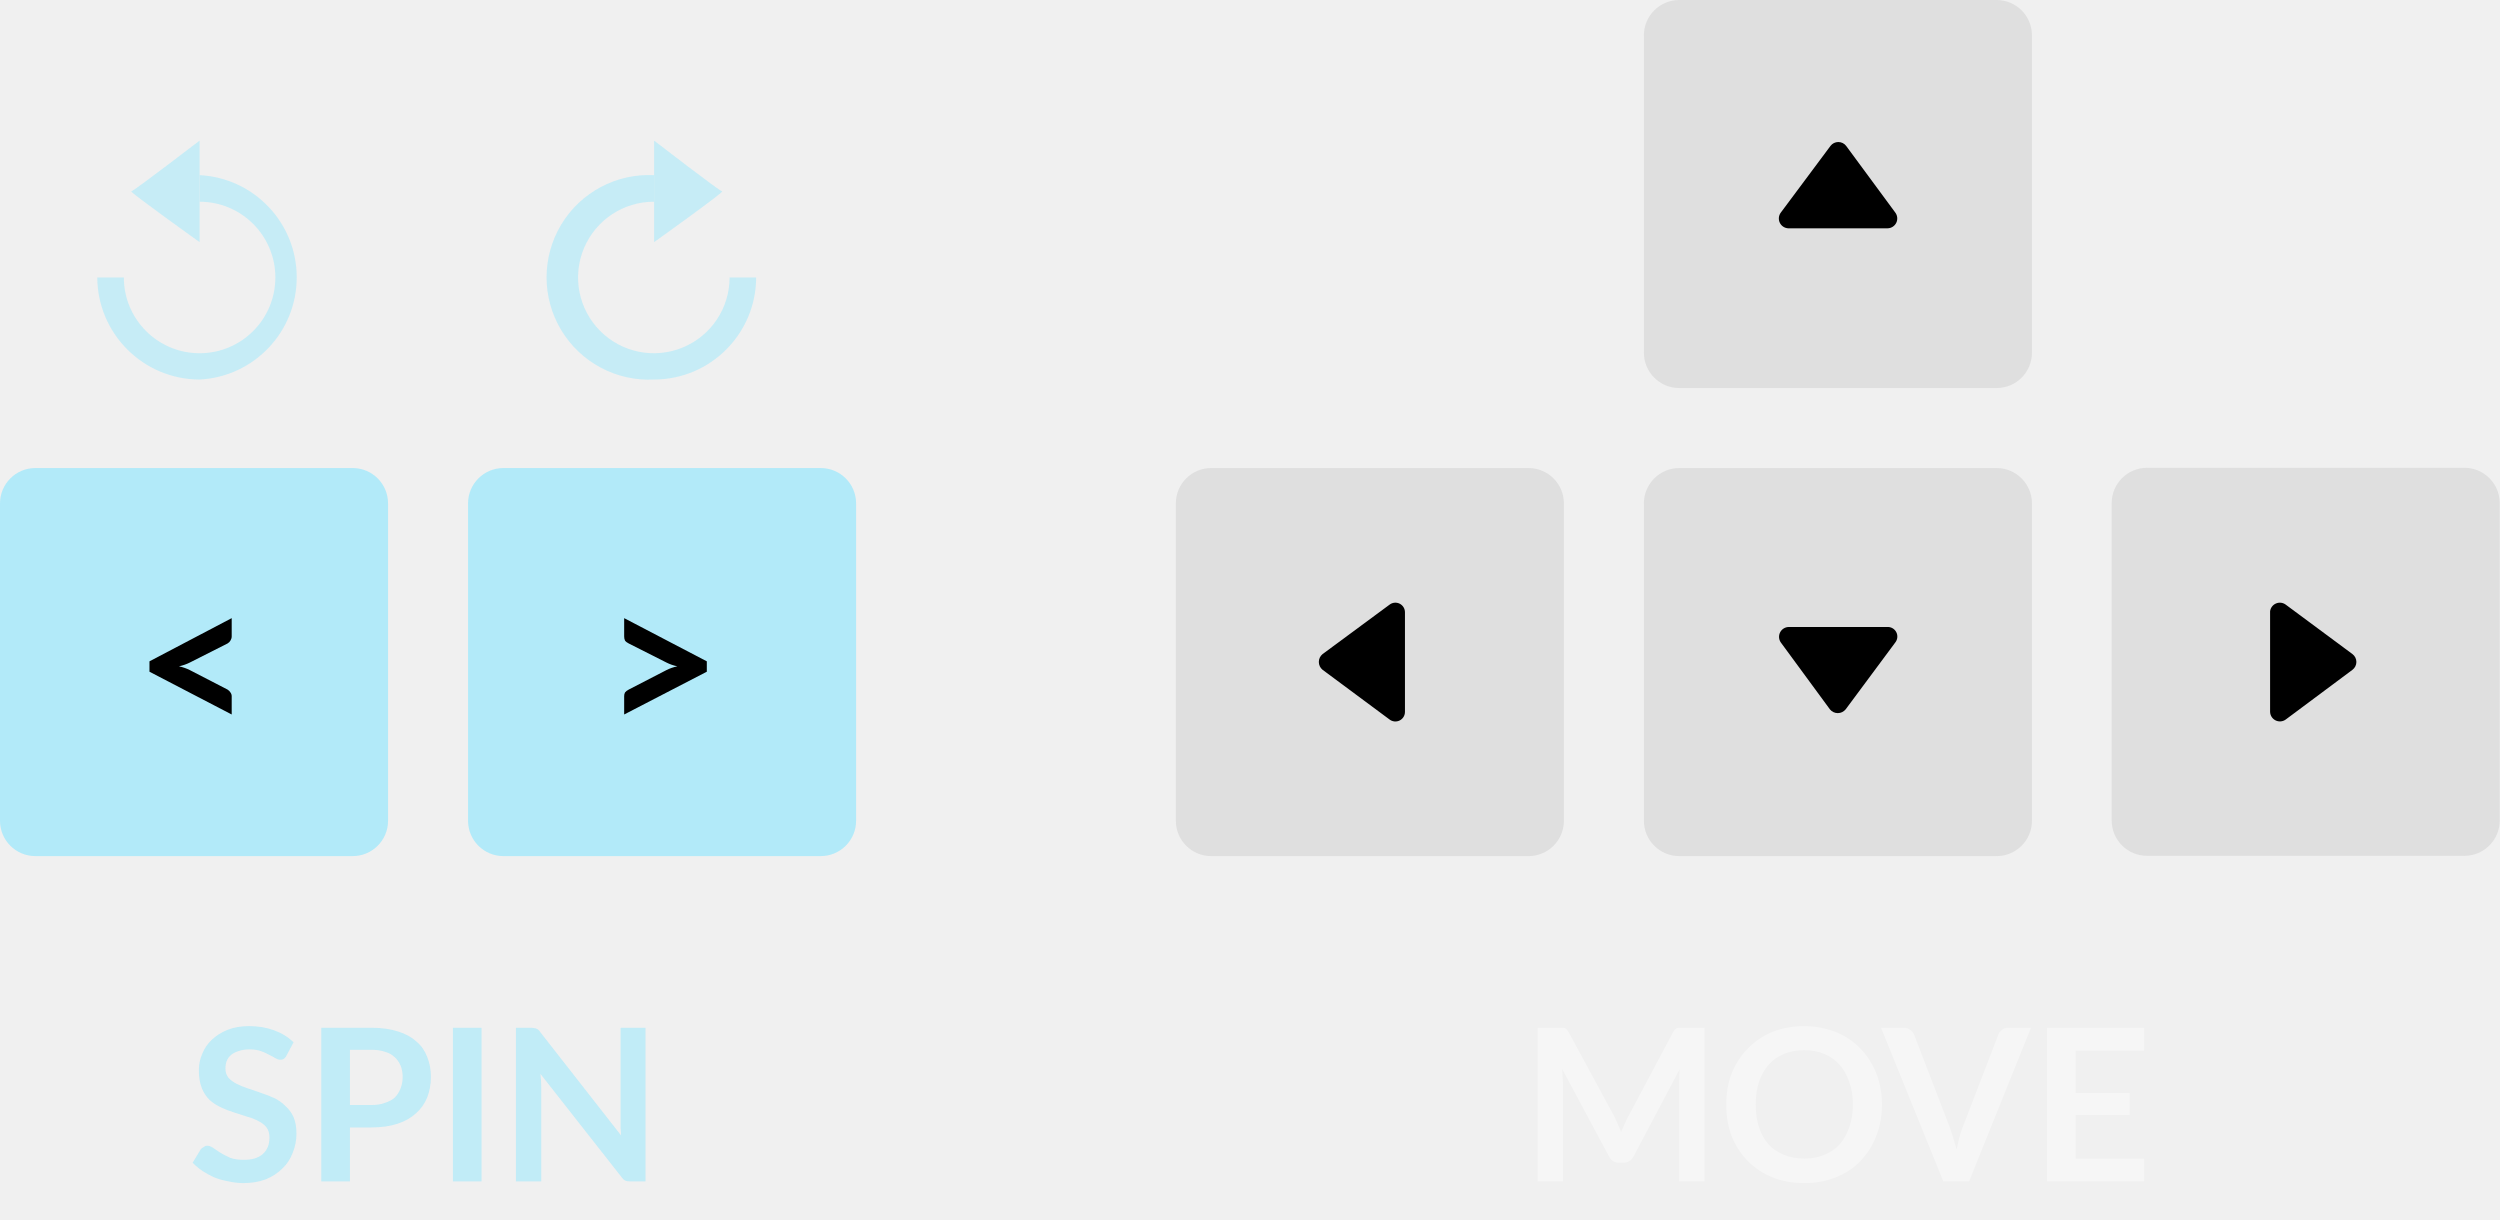
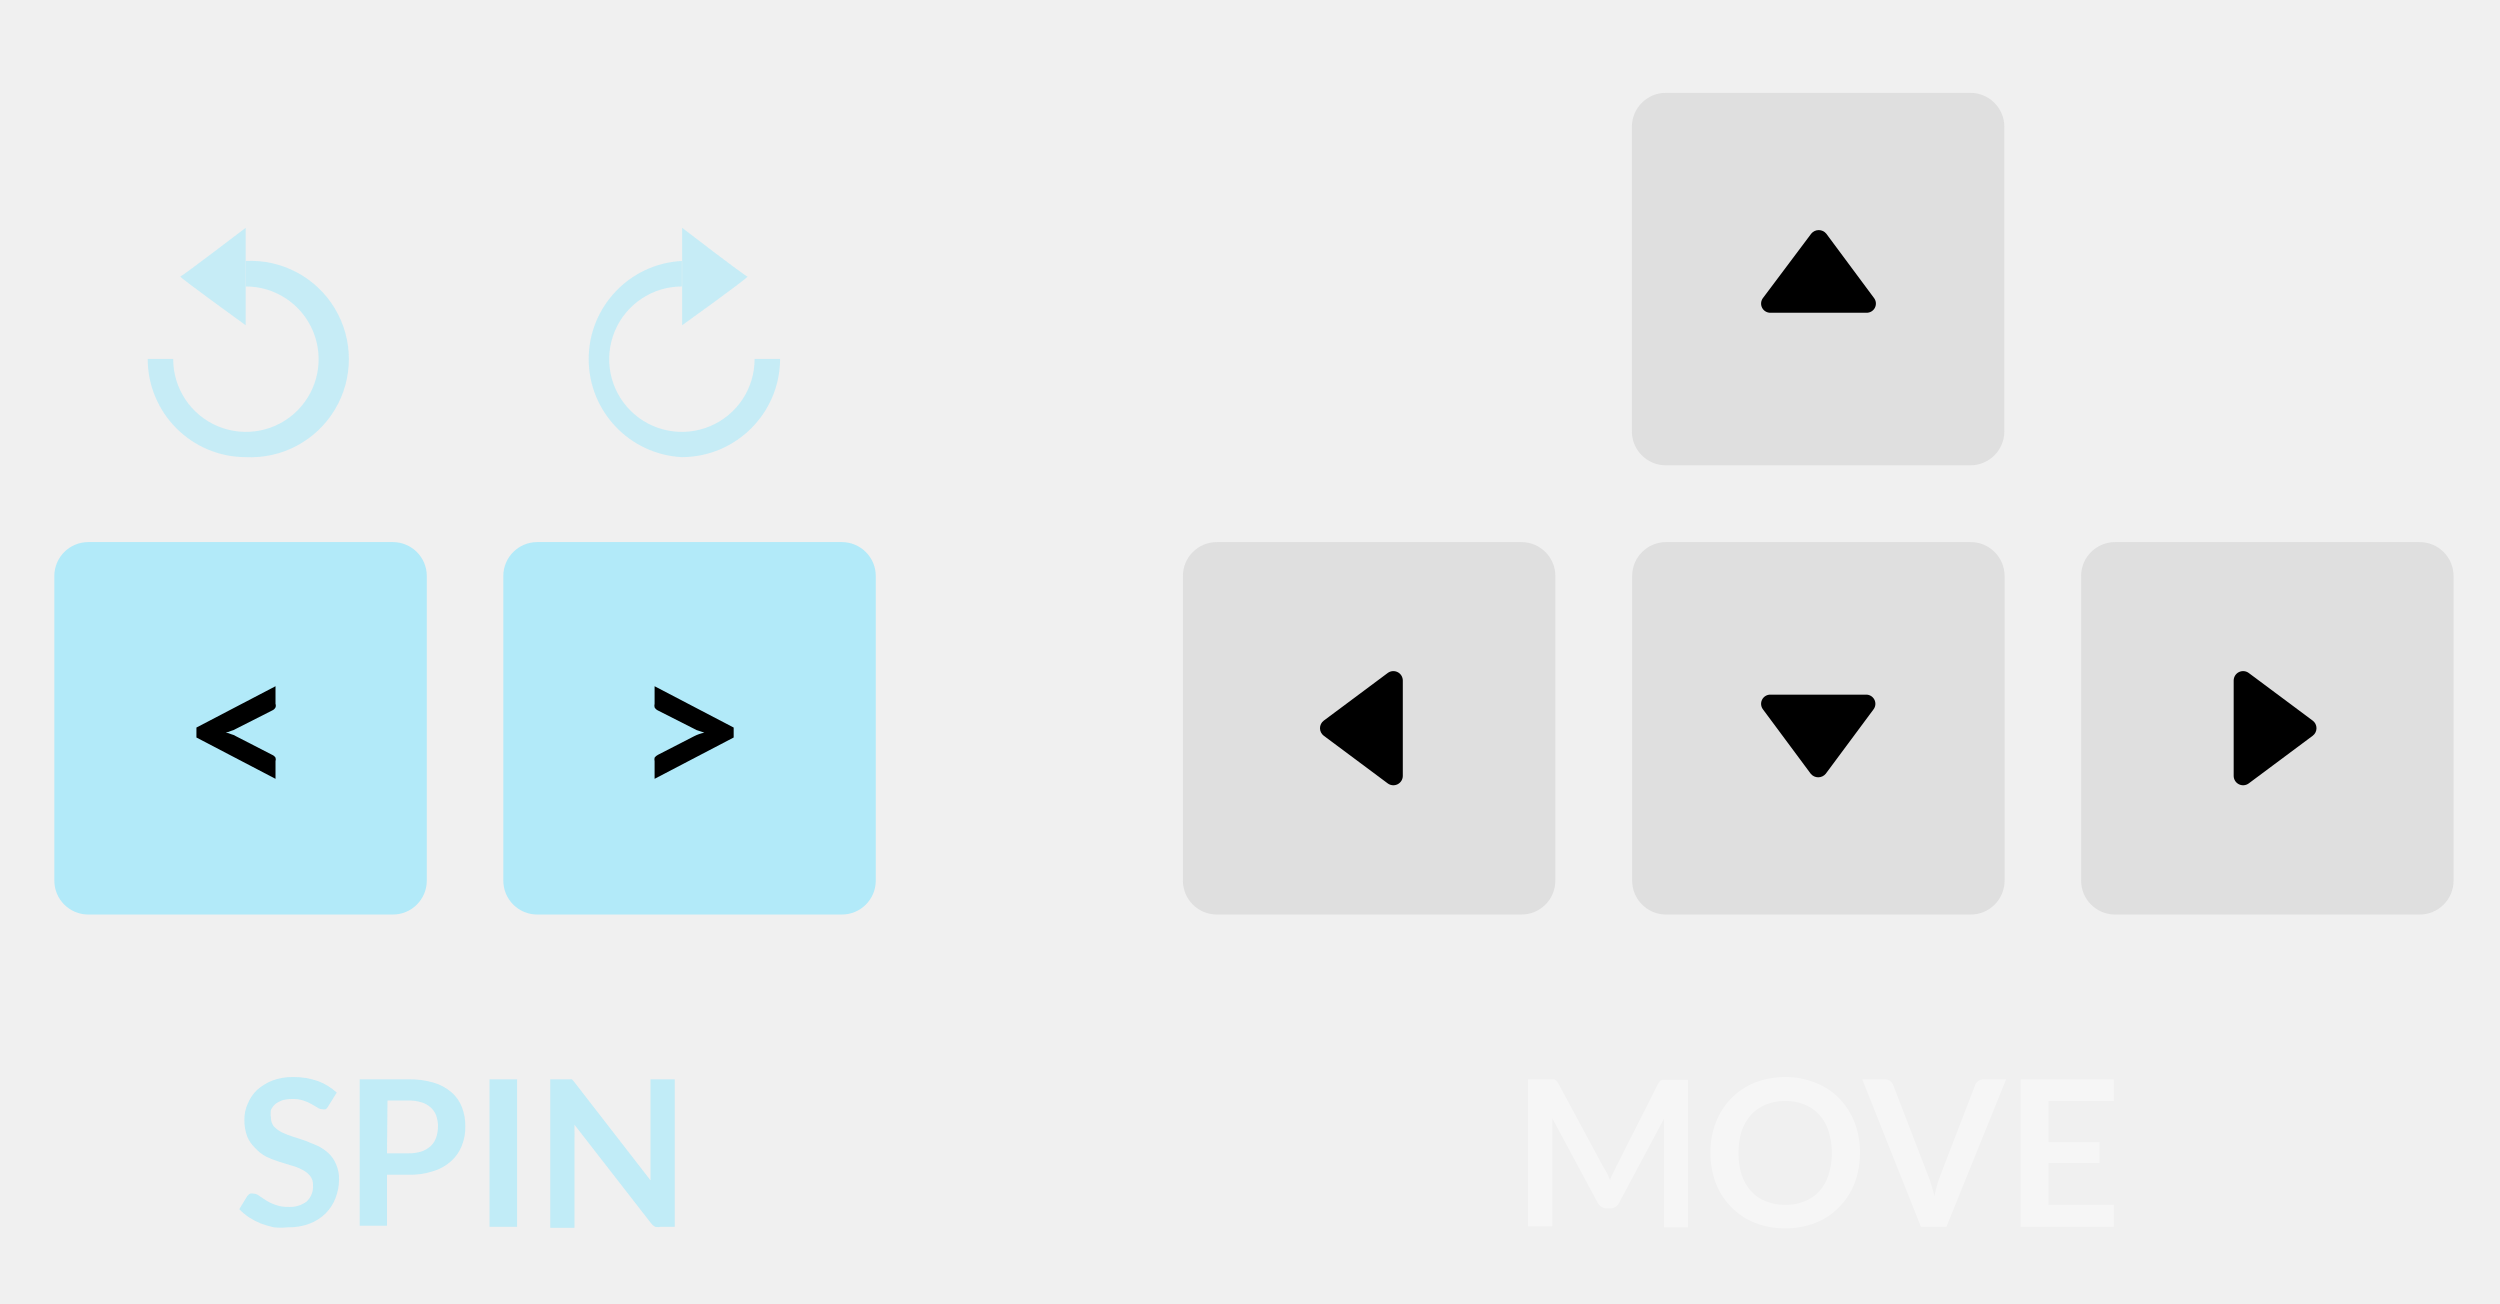
- <svg xmlns="http://www.w3.org/2000/svg" viewBox="0 0 94.06 45.89">
-   <g id="Layer_2" data-name="Layer 2">
-     <g id="Layer_1-2" data-name="Layer 1">
-       <g style="opacity:0.45">
-         <text transform="translate(7.06 44.45)" style="font-size:8px;fill:#88e6ff;font-family:Lato-Bold, Lato;font-weight:700">SPIN</text>
-       </g>
-       <g style="opacity:0.4">
-         <text transform="translate(57.21 44.45)" style="font-size:8px;fill:#fff;font-family:Lato-Bold, Lato;font-weight:700">M<tspan x="7.44" y="0" style="letter-spacing:-0.028em">O</tspan>
-           <tspan x="13.61" y="0">VE</tspan>
-         </text>
-       </g>
-       <rect y="17.61" width="14.6" height="14.6" rx="1.33" ry="1.33" style="fill:#88e6ff;opacity:0.6" />
-       <text transform="translate(5.03 27.71)" style="font-size:7.825px;font-family:Lato-Bold, Lato;font-weight:700">&lt;</text>
-       <rect x="17.61" y="17.61" width="14.6" height="14.6" rx="1.33" ry="1.33" style="fill:#88e6ff;opacity:0.6" />
-       <text transform="translate(22.64 27.71)" style="font-size:7.825px;font-family:Lato-Bold, Lato;font-weight:700">&gt;</text>
-       <g style="opacity:0.5">
-         <rect x="61.85" width="14.6" height="14.6" rx="1.33" ry="1.33" style="fill:#cecece" />
-       </g>
-       <path d="M67,8l1.87-2.51a.37.37,0,0,1,.59,0L71.31,8a.37.37,0,0,1-.29.59H67.28A.37.37,0,0,1,67,8Z" />
-       <rect x="61.85" y="17.61" width="14.6" height="14.6" rx="1.33" ry="1.33" transform="translate(138.3 49.82) rotate(180)" style="fill:#cecece;opacity:0.5" />
-       <path d="M71.31,24.17l-1.87,2.52a.38.38,0,0,1-.59,0L67,24.17a.37.37,0,0,1,.3-.58H71A.36.36,0,0,1,71.31,24.17Z" />
-       <rect x="79.45" y="17.61" width="14.6" height="14.6" rx="1.33" ry="1.33" transform="translate(111.66 -61.85) rotate(90)" style="fill:#cecece;opacity:0.5" />
-       <path d="M86,22.75l2.51,1.86a.37.37,0,0,1,0,.59L86,27.07a.37.37,0,0,1-.59-.29V23A.37.37,0,0,1,86,22.75Z" />
-       <rect x="44.24" y="17.61" width="14.6" height="14.6" rx="1.33" ry="1.33" transform="translate(26.63 76.45) rotate(-90)" style="fill:#cecece;opacity:0.5" />
-       <path d="M52.28,27.07,49.76,25.2a.38.38,0,0,1,0-.59l2.52-1.86a.36.36,0,0,1,.58.29v3.74A.36.36,0,0,1,52.28,27.07Z" />
-       <g style="opacity:0.4">
-         <path d="M7.51,14.28a3.86,3.86,0,0,1-3.85-3.84h1A2.85,2.85,0,1,0,7.51,7.59v-1a3.85,3.85,0,0,1,0,7.69Z" style="fill:#88e6ff" />
-         <path d="M7.51,5.29V9.11S4.85,7.21,4.94,7.2,7.51,5.29,7.51,5.29Z" style="fill:#88e6ff" />
-         <path d="M24.61,14.28a3.85,3.85,0,1,1,0-7.69v1a2.85,2.85,0,1,0,2.84,2.85h1A3.85,3.85,0,0,1,24.61,14.28Z" style="fill:#88e6ff" />
-         <path d="M24.61,5.29V9.11s2.66-1.9,2.56-1.91S24.61,5.29,24.61,5.29Z" style="fill:#88e6ff" />
-       </g>
-     </g>
+ <svg xmlns="http://www.w3.org/2000/svg" id="Layer_1" data-name="Layer 1" viewBox="0 0 98 51.11">
+   <g style="opacity:0.45">
+     <path d="M12.87,43.36a.32.32,0,0,1-.1.12.23.23,0,0,1-.14,0,.32.32,0,0,1-.18-.06l-.24-.14a1.61,1.61,0,0,0-.32-.14,1.35,1.35,0,0,0-.43-.06,1.48,1.48,0,0,0-.39.05,1.06,1.06,0,0,0-.28.15.76.76,0,0,0-.17.23.94.94,0,0,0,0,.3.55.55,0,0,0,.11.34,1.19,1.19,0,0,0,.3.23,3.5,3.5,0,0,0,.43.17l.49.16.49.2a1.8,1.8,0,0,1,.43.29,1.19,1.19,0,0,1,.3.43,1.38,1.38,0,0,1,.12.61,2,2,0,0,1-.14.73,1.73,1.73,0,0,1-.39.6,1.84,1.84,0,0,1-.63.4,2.26,2.26,0,0,1-.85.14,2.5,2.5,0,0,1-.55,0,4.28,4.28,0,0,1-.51-.15,3.33,3.33,0,0,1-.46-.24,2.38,2.38,0,0,1-.38-.32l.31-.51a.36.36,0,0,1,.11-.1.28.28,0,0,1,.13,0,.35.35,0,0,1,.22.08l.27.18a1.68,1.68,0,0,0,.38.18,1.3,1.3,0,0,0,.51.08,1.07,1.07,0,0,0,.71-.21.79.79,0,0,0,.25-.63.54.54,0,0,0-.11-.37.89.89,0,0,0-.3-.24,1.84,1.84,0,0,0-.43-.17l-.49-.15a4.94,4.94,0,0,1-.49-.19A1.57,1.57,0,0,1,10,45a1.34,1.34,0,0,1-.31-.45,1.84,1.84,0,0,1-.11-.67,1.46,1.46,0,0,1,.13-.61,1.6,1.6,0,0,1,.36-.54,2.1,2.1,0,0,1,.6-.37,2.2,2.2,0,0,1,.8-.14,2.91,2.91,0,0,1,1,.16,2.25,2.25,0,0,1,.73.45Z" style="fill:#88e6ff" />
+     <path d="M15.17,46.05v2H14.1V42.31H16a3.28,3.28,0,0,1,1,.13,1.87,1.87,0,0,1,.7.38,1.43,1.43,0,0,1,.41.59,2,2,0,0,1,.13.74,1.92,1.92,0,0,1-.14.77,1.56,1.56,0,0,1-.42.6,1.82,1.82,0,0,1-.7.39,2.9,2.9,0,0,1-1,.14Zm0-.84H16a1.64,1.64,0,0,0,.52-.07,1.07,1.07,0,0,0,.36-.21.87.87,0,0,0,.22-.34,1.5,1.5,0,0,0,.07-.44,1.37,1.37,0,0,0-.07-.42.8.8,0,0,0-.22-.32.91.91,0,0,0-.36-.2,1.64,1.64,0,0,0-.52-.07h-.81Z" style="fill:#88e6ff" />
+     <path d="M20.27,48.09H19.19V42.31h1.08Z" style="fill:#88e6ff" />
+     <path d="M22.26,42.31s.06,0,.08,0a.18.18,0,0,1,.08,0l.08.09,3,3.87c0-.1,0-.19,0-.28s0-.17,0-.25V42.31h.95v5.78H25.9a.48.48,0,0,1-.22,0,.5.5,0,0,1-.16-.14l-3-3.86c0,.09,0,.17,0,.26a1.85,1.85,0,0,1,0,.23v3.55h-.95V42.31h.69Z" style="fill:#88e6ff" />
+   </g>
+   <g style="opacity:0.4">
+     <path d="M63,46l.12.27c0-.09.07-.19.11-.28l.13-.27L65,42.48a.86.86,0,0,1,.07-.1l.07-.05.1,0h.93v5.78h-.94v-4c0-.09,0-.17,0-.26l-1.75,3.28a.45.45,0,0,1-.15.18.44.44,0,0,1-.23.06H63a.4.4,0,0,1-.22-.06.47.47,0,0,1-.16-.18l-1.77-3.29a2.46,2.46,0,0,1,0,.26,1.85,1.85,0,0,1,0,.23v3.74h-.95V42.31h.94l.09,0,.08.05a.86.86,0,0,1,.07.1l1.73,3.21Z" style="fill:#fff" />
+     <path d="M72.91,45.2a3.29,3.29,0,0,1-.21,1.18,2.66,2.66,0,0,1-.6.93,2.58,2.58,0,0,1-.92.62,3.09,3.09,0,0,1-1.2.22,3.13,3.13,0,0,1-1.2-.22,2.58,2.58,0,0,1-.92-.62,2.66,2.66,0,0,1-.6-.93,3.29,3.29,0,0,1-.21-1.18A3.22,3.22,0,0,1,67.26,44a2.8,2.8,0,0,1,.6-.94,2.71,2.71,0,0,1,.92-.62,3.33,3.33,0,0,1,1.2-.22,3.09,3.09,0,0,1,1.2.23,2.56,2.56,0,0,1,.92.61,2.8,2.8,0,0,1,.6.94A3.22,3.22,0,0,1,72.91,45.2Zm-1.1,0a2.88,2.88,0,0,0-.13-.86,1.75,1.75,0,0,0-.36-.64,1.59,1.59,0,0,0-.58-.4,1.81,1.81,0,0,0-.76-.14,1.84,1.84,0,0,0-.76.14,1.59,1.59,0,0,0-.58.4,1.92,1.92,0,0,0-.37.64,2.88,2.88,0,0,0-.12.86,2.77,2.77,0,0,0,.12.85,1.83,1.83,0,0,0,.37.64,1.47,1.47,0,0,0,.58.4,1.84,1.84,0,0,0,.76.14,1.81,1.81,0,0,0,.76-.14,1.47,1.47,0,0,0,.58-.4,1.67,1.67,0,0,0,.36-.64A2.76,2.76,0,0,0,71.81,45.2Z" style="fill:#fff" />
+     <path d="M73,42.31h.86a.39.39,0,0,1,.23.06.38.38,0,0,1,.13.18l1.36,3.53a2.8,2.8,0,0,1,.13.38,4.43,4.43,0,0,1,.12.43,4.65,4.65,0,0,1,.23-.81l1.36-3.53a.38.38,0,0,1,.12-.17.37.37,0,0,1,.23-.07h.87l-2.34,5.78h-1Z" style="fill:#fff" />
+     <path d="M82.86,42.31v.85H80.3v1.61h2v.82h-2v1.64h2.56v.86H79.21V42.31Z" style="fill:#fff" />
+   </g>
+   <rect x="2.13" y="21.25" width="14.6" height="14.6" rx="1.33" ry="1.33" style="fill:#88e6ff;opacity:0.6" />
+   <path d="M7.7,28.52l3.1-1.62v.69a.21.21,0,0,1,0,.14.26.26,0,0,1-.13.12l-1.42.72a.64.64,0,0,1-.19.08,1,1,0,0,1-.21.07.65.65,0,0,1,.21.06.64.64,0,0,1,.19.08l1.42.73a.29.29,0,0,1,.13.11.23.23,0,0,1,0,.14v.69L7.7,28.91Z" />
+   <rect x="19.73" y="21.25" width="14.6" height="14.6" rx="1.33" ry="1.33" style="fill:#88e6ff;opacity:0.6" />
+   <path d="M25.66,30.53v-.69a.33.33,0,0,1,0-.14.36.36,0,0,1,.13-.11l1.42-.73a1.57,1.57,0,0,1,.4-.14l-.21-.07a.64.64,0,0,1-.19-.08l-1.42-.72a.3.3,0,0,1-.13-.12.29.29,0,0,1,0-.14V26.9l3.1,1.62v.39Z" />
+   <g style="opacity:0.5">
+     <rect x="63.97" y="3.64" width="14.6" height="14.6" rx="1.33" ry="1.33" style="fill:#cecece" />
+   </g>
+   <path d="M69.11,11.68,71,9.16a.38.38,0,0,1,.59,0l1.87,2.52a.36.36,0,0,1-.3.58H69.41A.36.36,0,0,1,69.11,11.68Z" />
+   <rect x="63.97" y="21.25" width="14.6" height="14.6" rx="1.33" ry="1.33" transform="translate(142.55 57.1) rotate(180)" style="fill:#cecece;opacity:0.5" />
+   <path d="M73.44,27.81l-1.87,2.52a.38.38,0,0,1-.59,0l-1.87-2.52a.36.36,0,0,1,.3-.58h3.73A.36.36,0,0,1,73.44,27.81Z" />
+   <rect x="81.58" y="21.25" width="14.6" height="14.6" rx="1.33" ry="1.33" transform="translate(117.43 -60.33) rotate(90)" style="fill:#cecece;opacity:0.5" />
+   <path d="M88.15,26.38l2.51,1.87a.37.37,0,0,1,0,.59l-2.51,1.87a.37.37,0,0,1-.59-.29V26.68A.37.37,0,0,1,88.15,26.38Z" />
+   <rect x="46.37" y="21.25" width="14.6" height="14.6" rx="1.33" ry="1.33" transform="translate(25.12 82.22) rotate(-90)" style="fill:#cecece;opacity:0.5" />
+   <path d="M54.4,30.71l-2.51-1.87a.37.37,0,0,1,0-.59l2.51-1.87a.37.37,0,0,1,.59.3v3.74A.37.37,0,0,1,54.4,30.71Z" />
+   <g style="opacity:0.4">
+     <path d="M9.63,17.92a3.85,3.85,0,0,1-3.84-3.85h1a2.85,2.85,0,1,0,2.84-2.84v-1a3.85,3.85,0,1,1,0,7.69Z" style="fill:#88e6ff" />
+     <path d="M9.63,8.93v3.82S7,10.85,7.07,10.84,9.63,8.93,9.63,8.93Z" style="fill:#88e6ff" />
+     <path d="M26.73,17.92a3.85,3.85,0,0,1,0-7.69v1a2.85,2.85,0,1,0,2.85,2.84h1A3.86,3.86,0,0,1,26.73,17.92Z" style="fill:#88e6ff" />
+     <path d="M26.74,8.93v3.82s2.65-1.9,2.56-1.91S26.74,8.93,26.74,8.93Z" style="fill:#88e6ff" />
  </g>
</svg>
